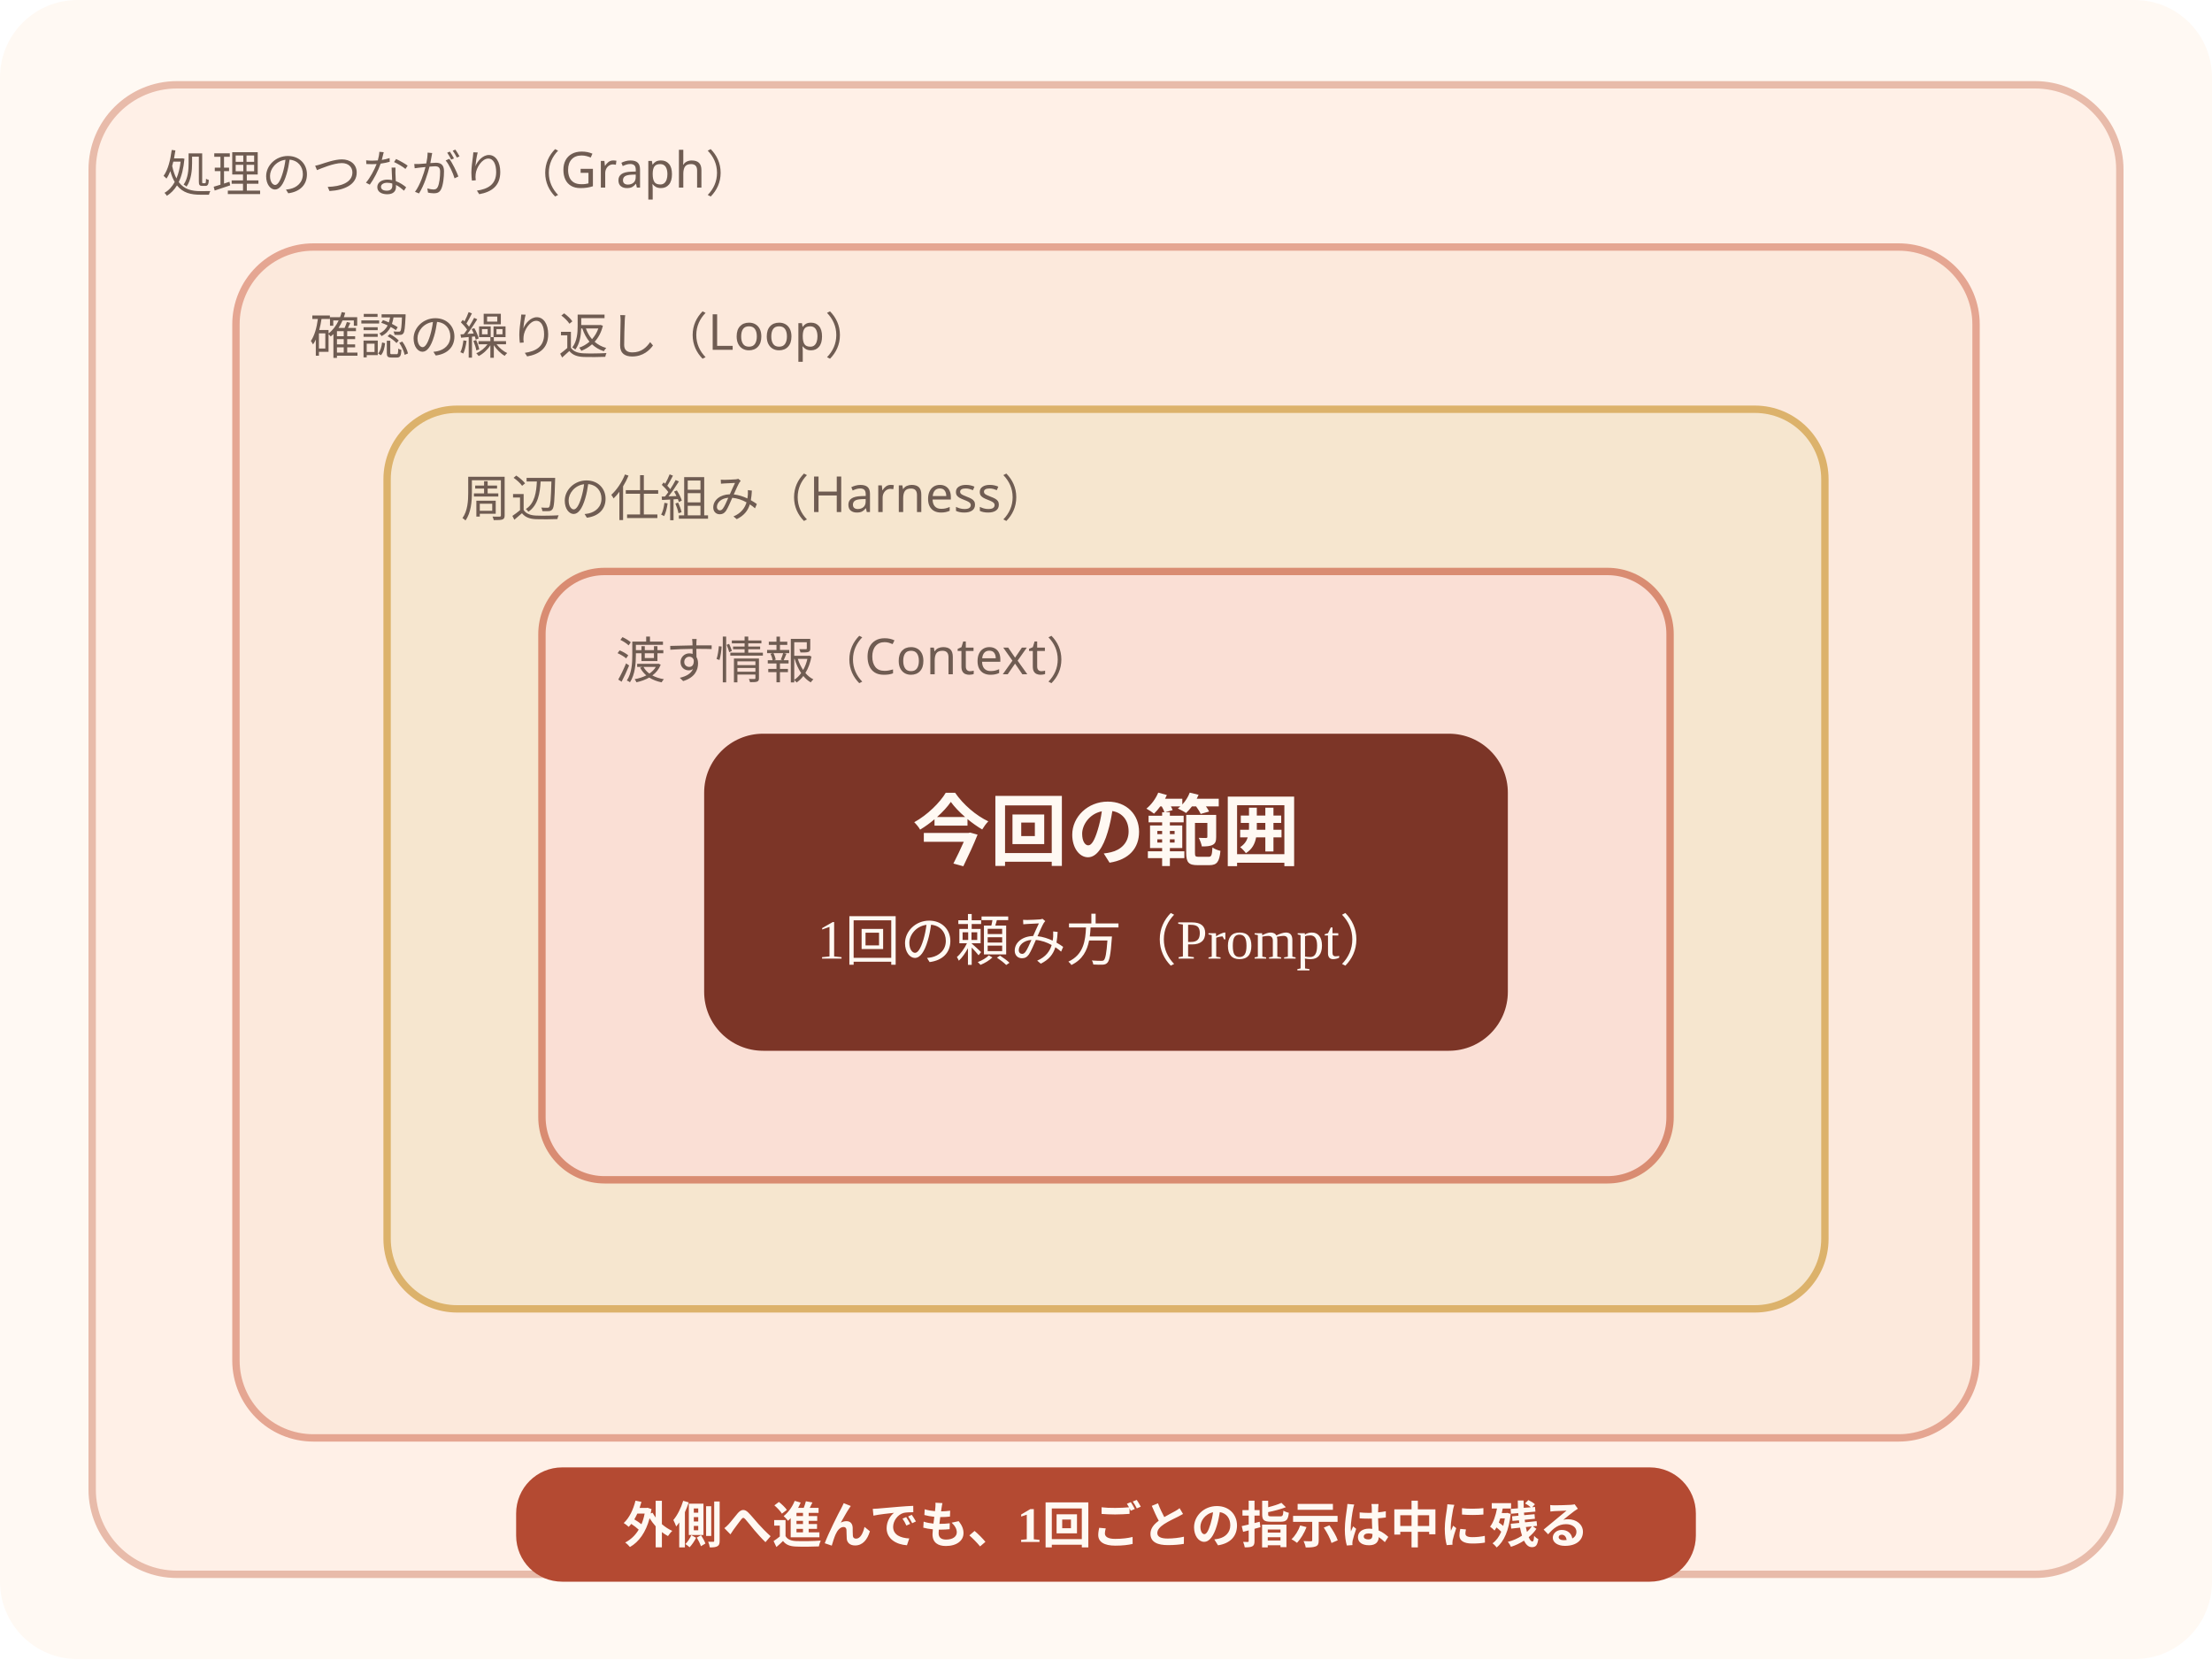
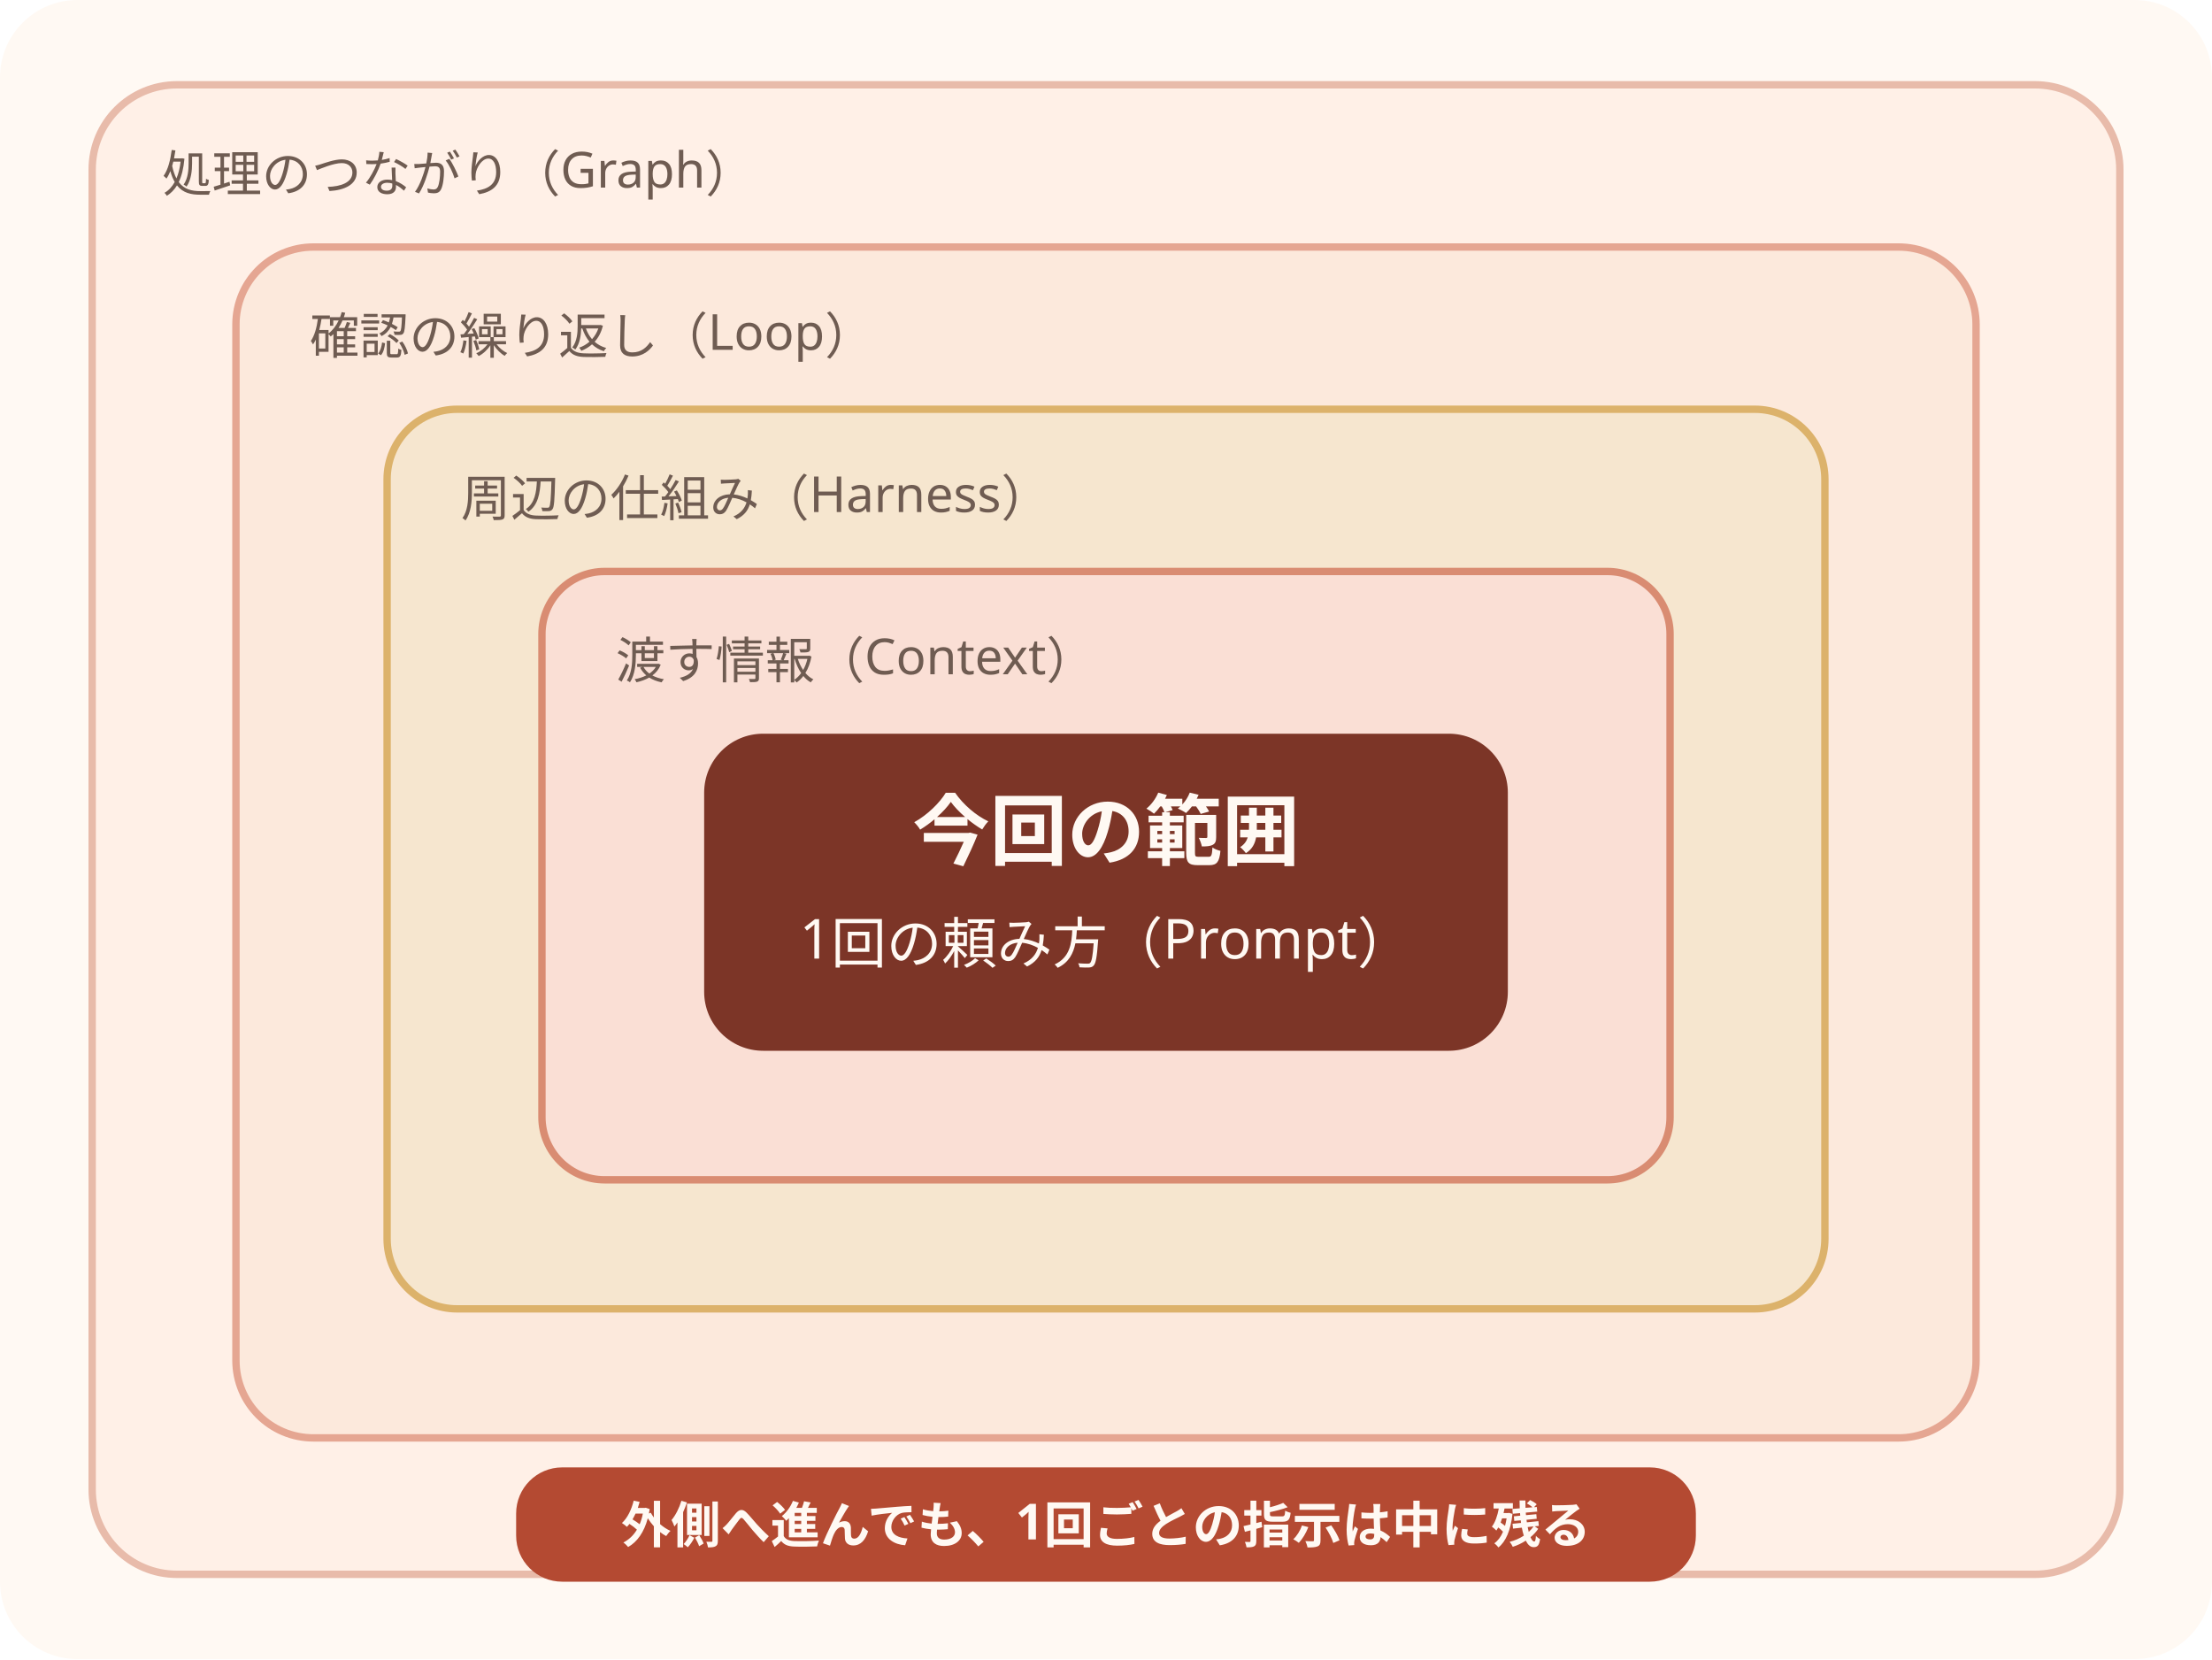
<svg xmlns="http://www.w3.org/2000/svg" width="1200" height="900" viewBox="0 0 1200 900">
  <defs>
    <style>
-     .t{font-family:'Hiragino Sans','Noto Sans JP',sans-serif;fill:#2B211D}.h{font-weight:700}.m{fill:#6F5C52}.w{fill:#FFF9F3}
+     text{font-family:'Hiragino Sans','Hiragino Kaku Gothic ProN','Noto Sans JP',sans-serif}.t{font-family:'Hiragino Sans','Noto Sans JP',sans-serif;fill:#2B211D}.h{font-weight:700}.m{fill:#6F5C52}.w{fill:#FFF9F3}
  </style>
  </defs>
  <rect width="1200" height="900" rx="42" fill="#FFF9F3" />
  <rect x="50" y="46" width="1100" height="808" rx="46" fill="#FFF0E7" stroke="#E8BBAA" stroke-width="4" />
  <text x="88" y="104" class="t m" font-size="27">処理のつながり（Graph）</text>
  <rect x="128" y="134" width="944" height="646" rx="42" fill="#FCE9DC" stroke="#E5A692" stroke-width="4" />
  <text x="168" y="192" class="t m" font-size="27">確認の繰り返し（Loop）</text>
  <rect x="210" y="222" width="780" height="488" rx="38" fill="#F6E6CF" stroke="#DCB26B" stroke-width="4" />
  <text x="250" y="280" class="t m" font-size="27">周辺の仕組み（Harness）</text>
  <rect x="294" y="310" width="612" height="330" rx="34" fill="#FADFD5" stroke="#D98C72" stroke-width="4" />
  <text x="334" y="368" class="t m" font-size="27">渡す情報（Context）</text>
  <rect x="382" y="398" width="436" height="172" rx="32" fill="#7C3527" />
  <text x="600" y="466" text-anchor="middle" class="w h" font-size="42">今回の範囲</text>
  <text x="600" y="520" text-anchor="middle" class="w" font-size="30">1回の頼み方（Prompt）</text>
  <rect x="280" y="796" width="640" height="62" rx="25" fill="#B44A32" />
  <text x="600" y="837" text-anchor="middle" class="w h" font-size="27">外側へ進んでも、1回ごとの指示は中に残る</text>
</svg>
